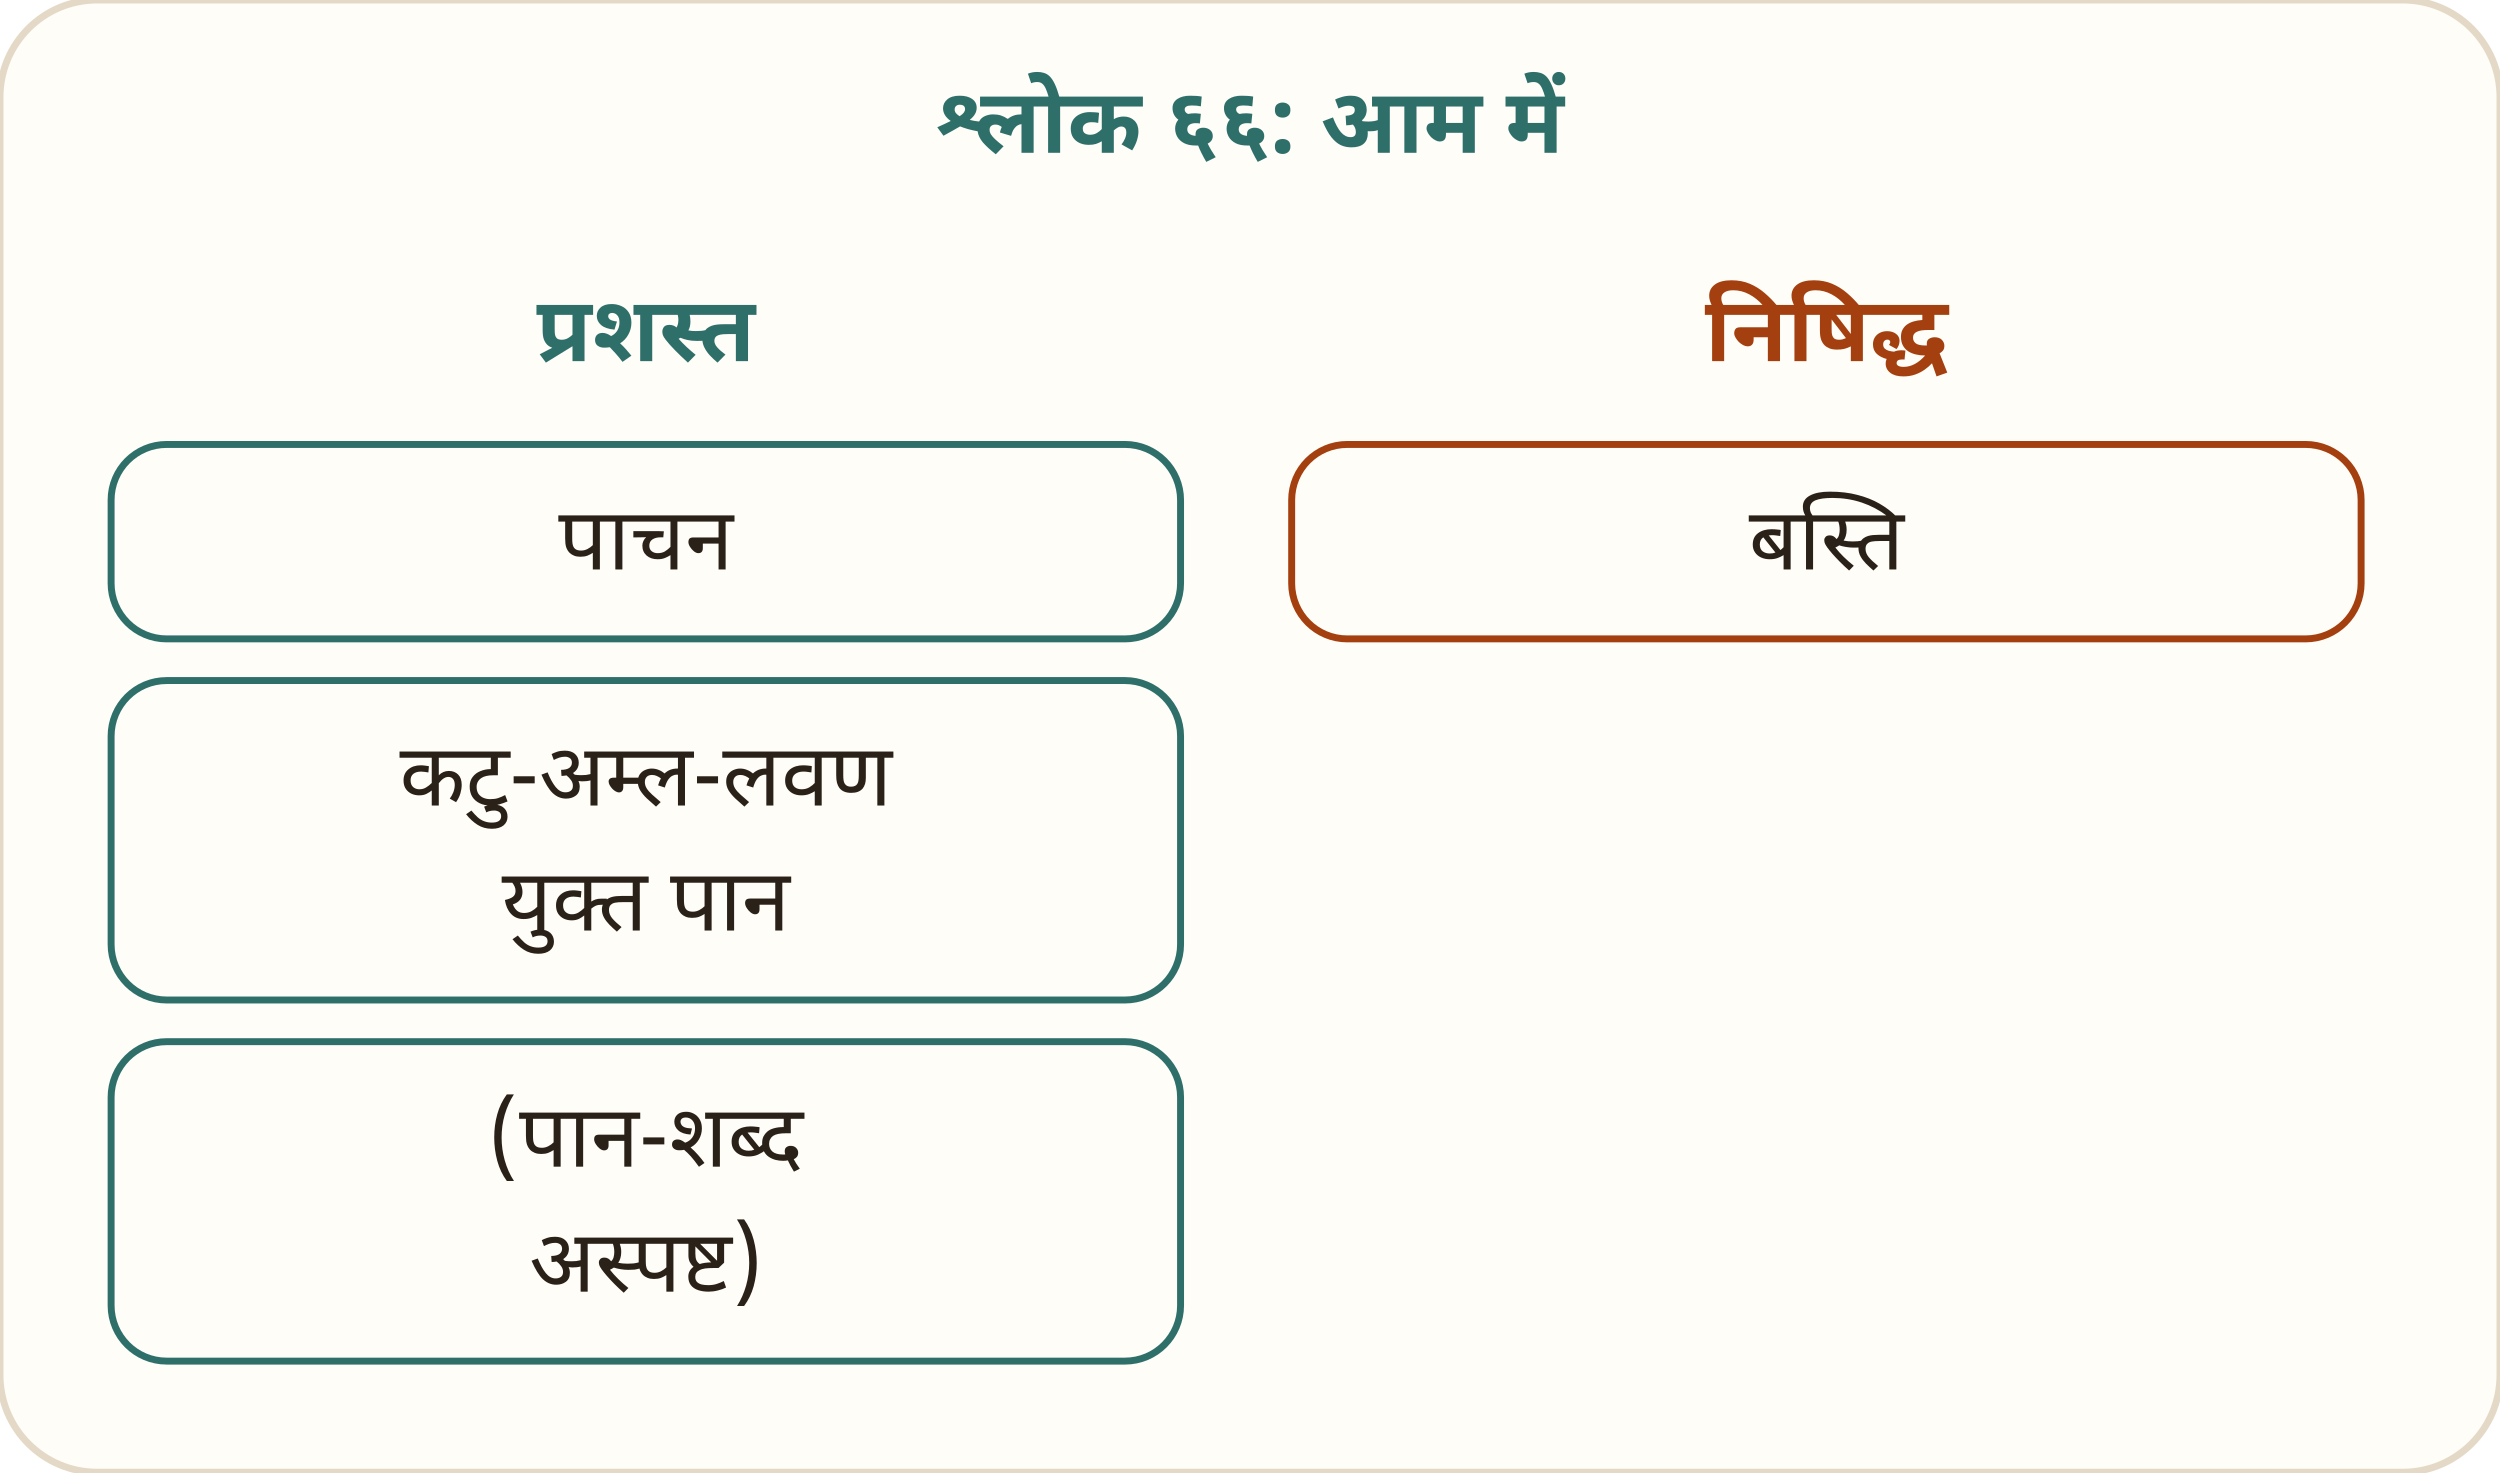
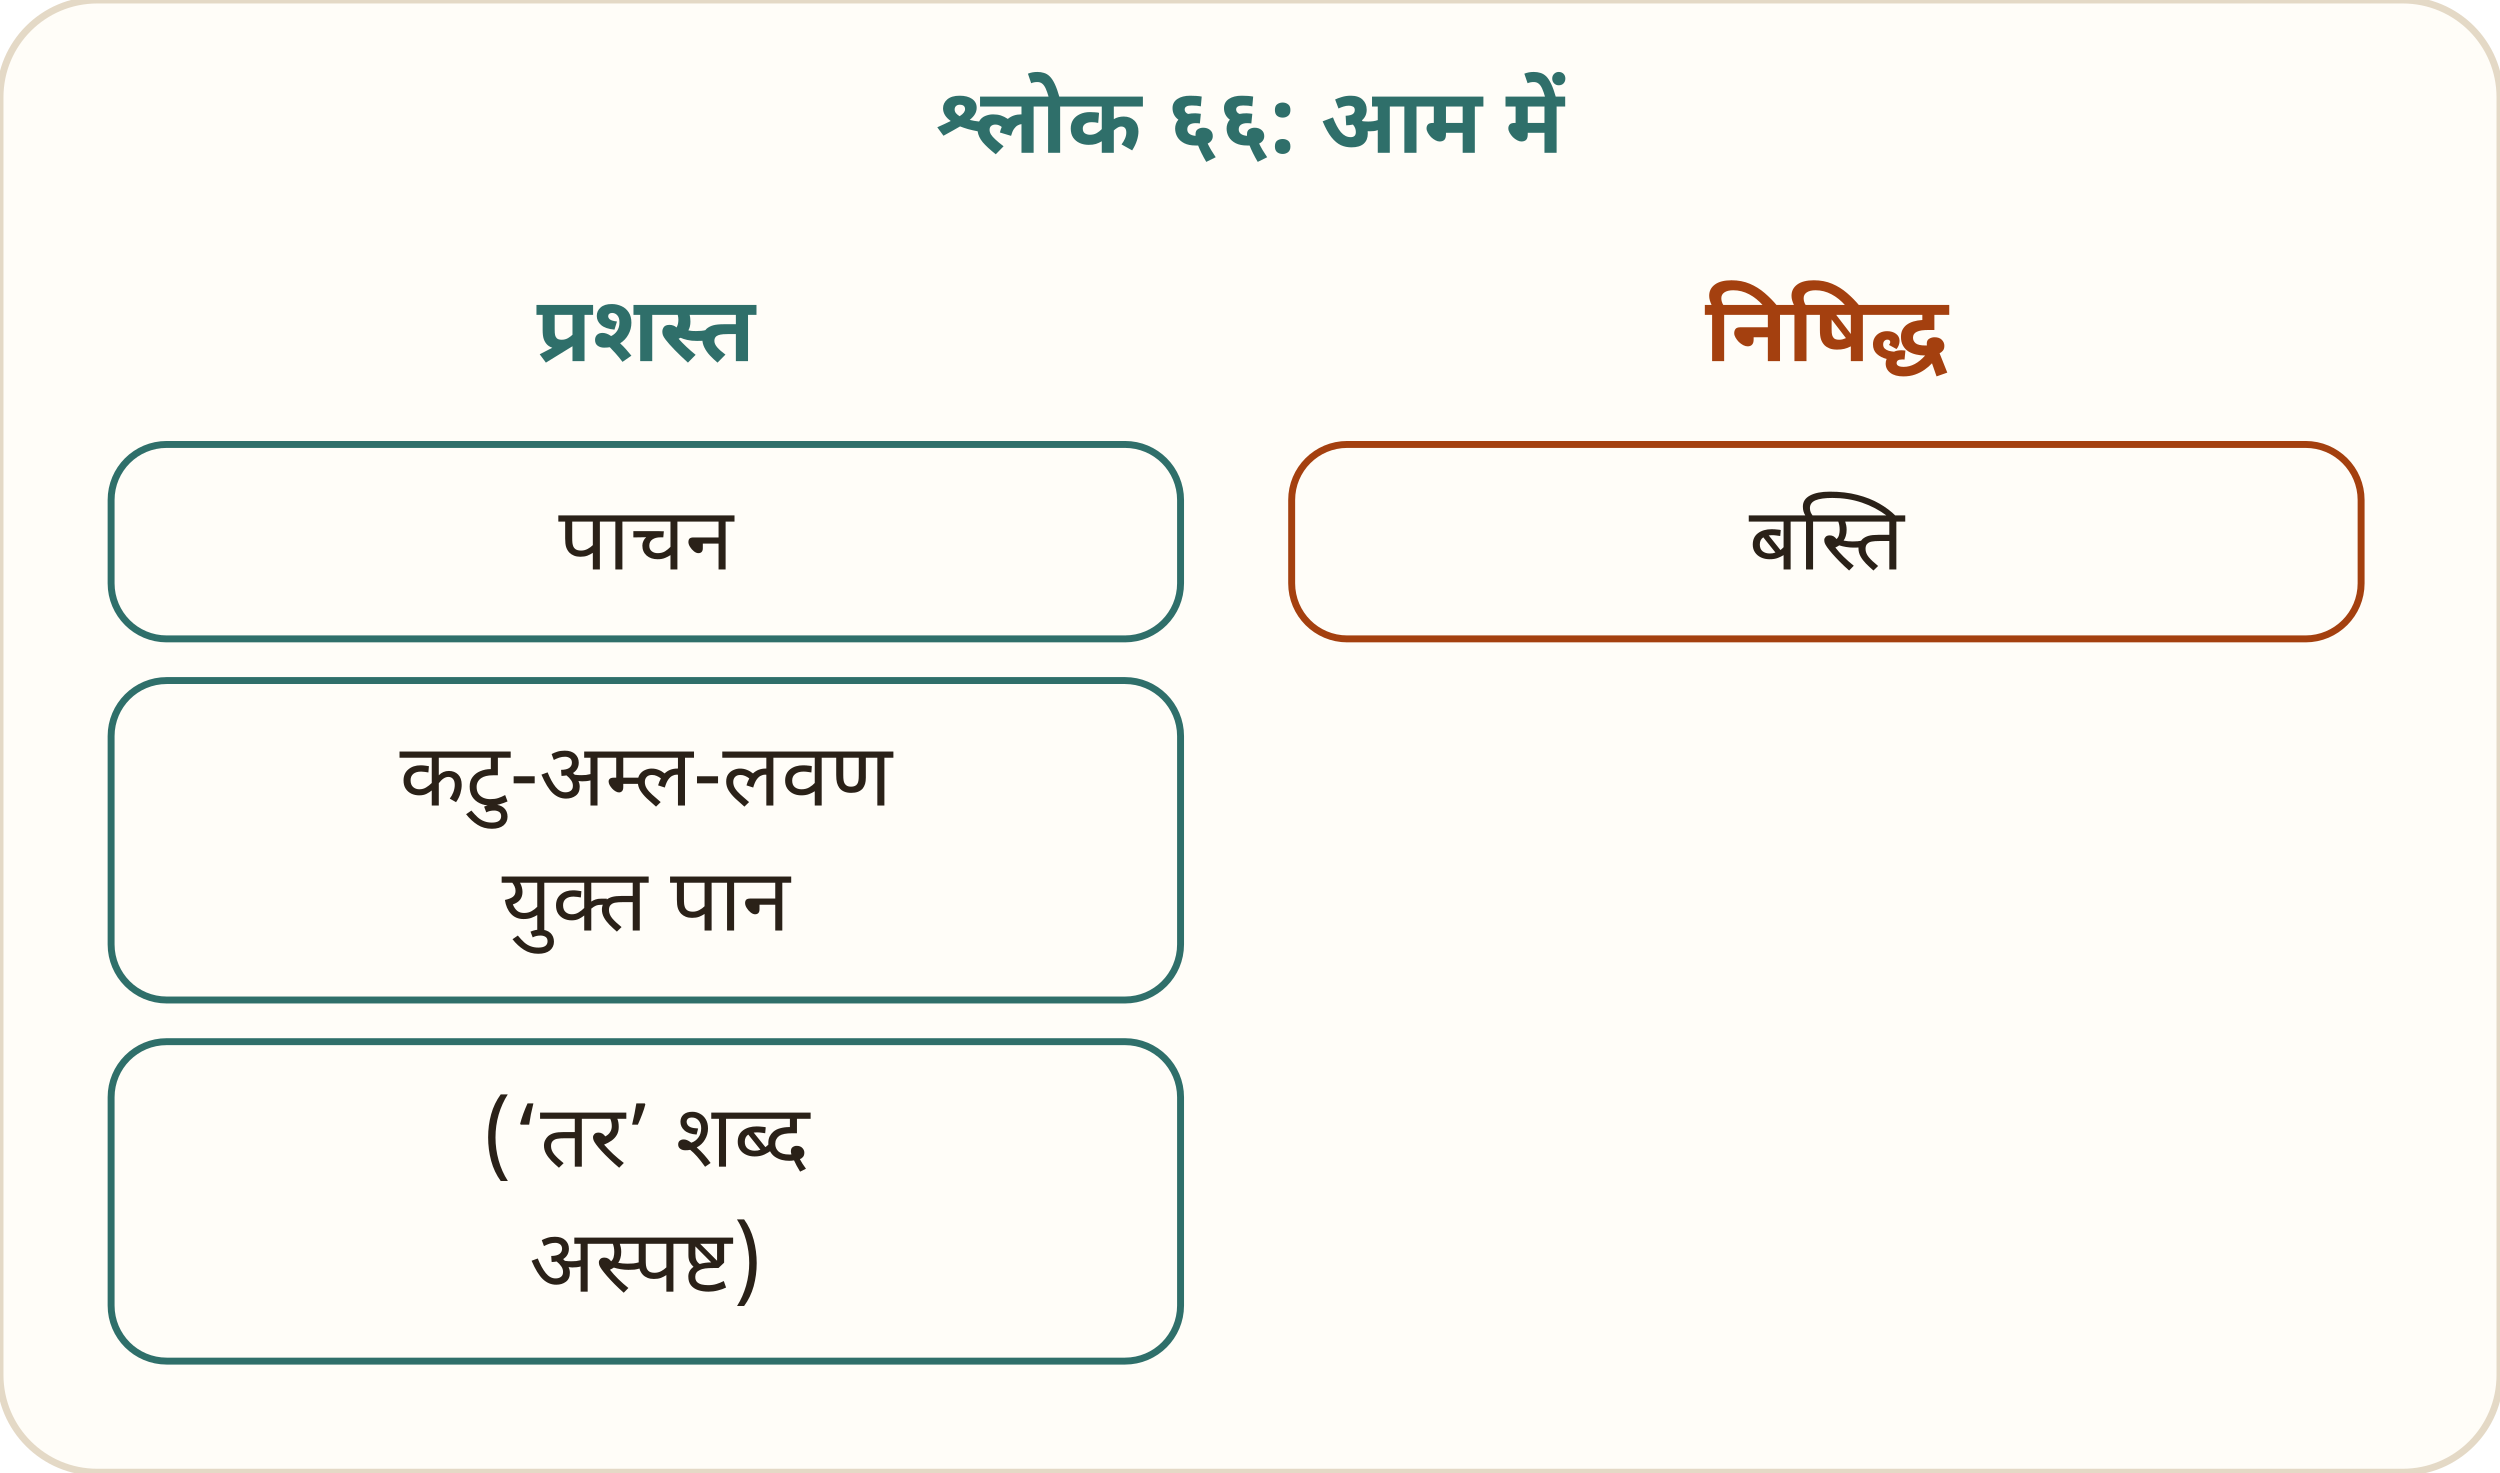
<svg xmlns="http://www.w3.org/2000/svg" viewBox="0 0 360 212" role="img">
  <rect width="360" height="212" rx="14" fill="#fffdf8" stroke="#e4d9c6" />
  <text x="180" y="22" font-family="'Noto Sans Devanagari','Mukta','Nirmala UI','Mangal',sans-serif" font-size="13" font-weight="700" fill="#2f6f6a" text-anchor="middle">श्लोक ६६: आम में</text>
  <text x="93" y="52" font-family="'Noto Sans Devanagari','Mukta','Nirmala UI','Mangal',sans-serif" font-size="13" font-weight="700" fill="#2f6f6a" text-anchor="middle">प्रशस्त</text>
  <rect x="16" y="64" width="154" height="28" rx="8" fill="#fffdf8" stroke="#2f6f6a" />
  <text x="93.0" y="82.0" font-family="'Noto Sans Devanagari','Mukta','Nirmala UI','Mangal',sans-serif" font-size="12.5" font-weight="500" fill="#2a2118" text-anchor="middle">पाचन</text>
  <rect x="16" y="98" width="154" height="46" rx="8" fill="#fffdf8" stroke="#2f6f6a" />
  <text x="93.0" y="116.0" font-family="'Noto Sans Devanagari','Mukta','Nirmala UI','Mangal',sans-serif" font-size="12.5" font-weight="500" fill="#2a2118" text-anchor="middle">कटु-अम्ल-लवण</text>
  <text x="93.0" y="134.0" font-family="'Noto Sans Devanagari','Mukta','Nirmala UI','Mangal',sans-serif" font-size="12.5" font-weight="500" fill="#2a2118" text-anchor="middle">युक्त पान</text>
  <rect x="16" y="150" width="154" height="46" rx="8" fill="#fffdf8" stroke="#2f6f6a" />
-   <text x="93.0" y="168.0" font-family="'Noto Sans Devanagari','Mukta','Nirmala UI','Mangal',sans-serif" font-size="12.5" font-weight="500" fill="#2a2118" text-anchor="middle">(पान-शब्द</text>
+   <text x="93.0" y="168.0" font-family="'Noto Sans Devanagari','Mukta','Nirmala UI','Mangal',sans-serif" font-size="12.5" font-weight="500" fill="#2a2118" text-anchor="middle">(‘तर’ शब्द</text>
  <text x="93.0" y="186.0" font-family="'Noto Sans Devanagari','Mukta','Nirmala UI','Mangal',sans-serif" font-size="12.5" font-weight="500" fill="#2a2118" text-anchor="middle">अस्पष्ट)</text>
  <text x="263" y="52" font-family="'Noto Sans Devanagari','Mukta','Nirmala UI','Mangal',sans-serif" font-size="13" font-weight="700" fill="#a4400f" text-anchor="middle">निषिद्ध</text>
  <rect x="186" y="64" width="154" height="28" rx="8" fill="#fffdf8" stroke="#a4400f" />
  <text x="263.0" y="82.0" font-family="'Noto Sans Devanagari','Mukta','Nirmala UI','Mangal',sans-serif" font-size="12.5" font-weight="500" fill="#2a2118" text-anchor="middle">बस्ति</text>
</svg>
